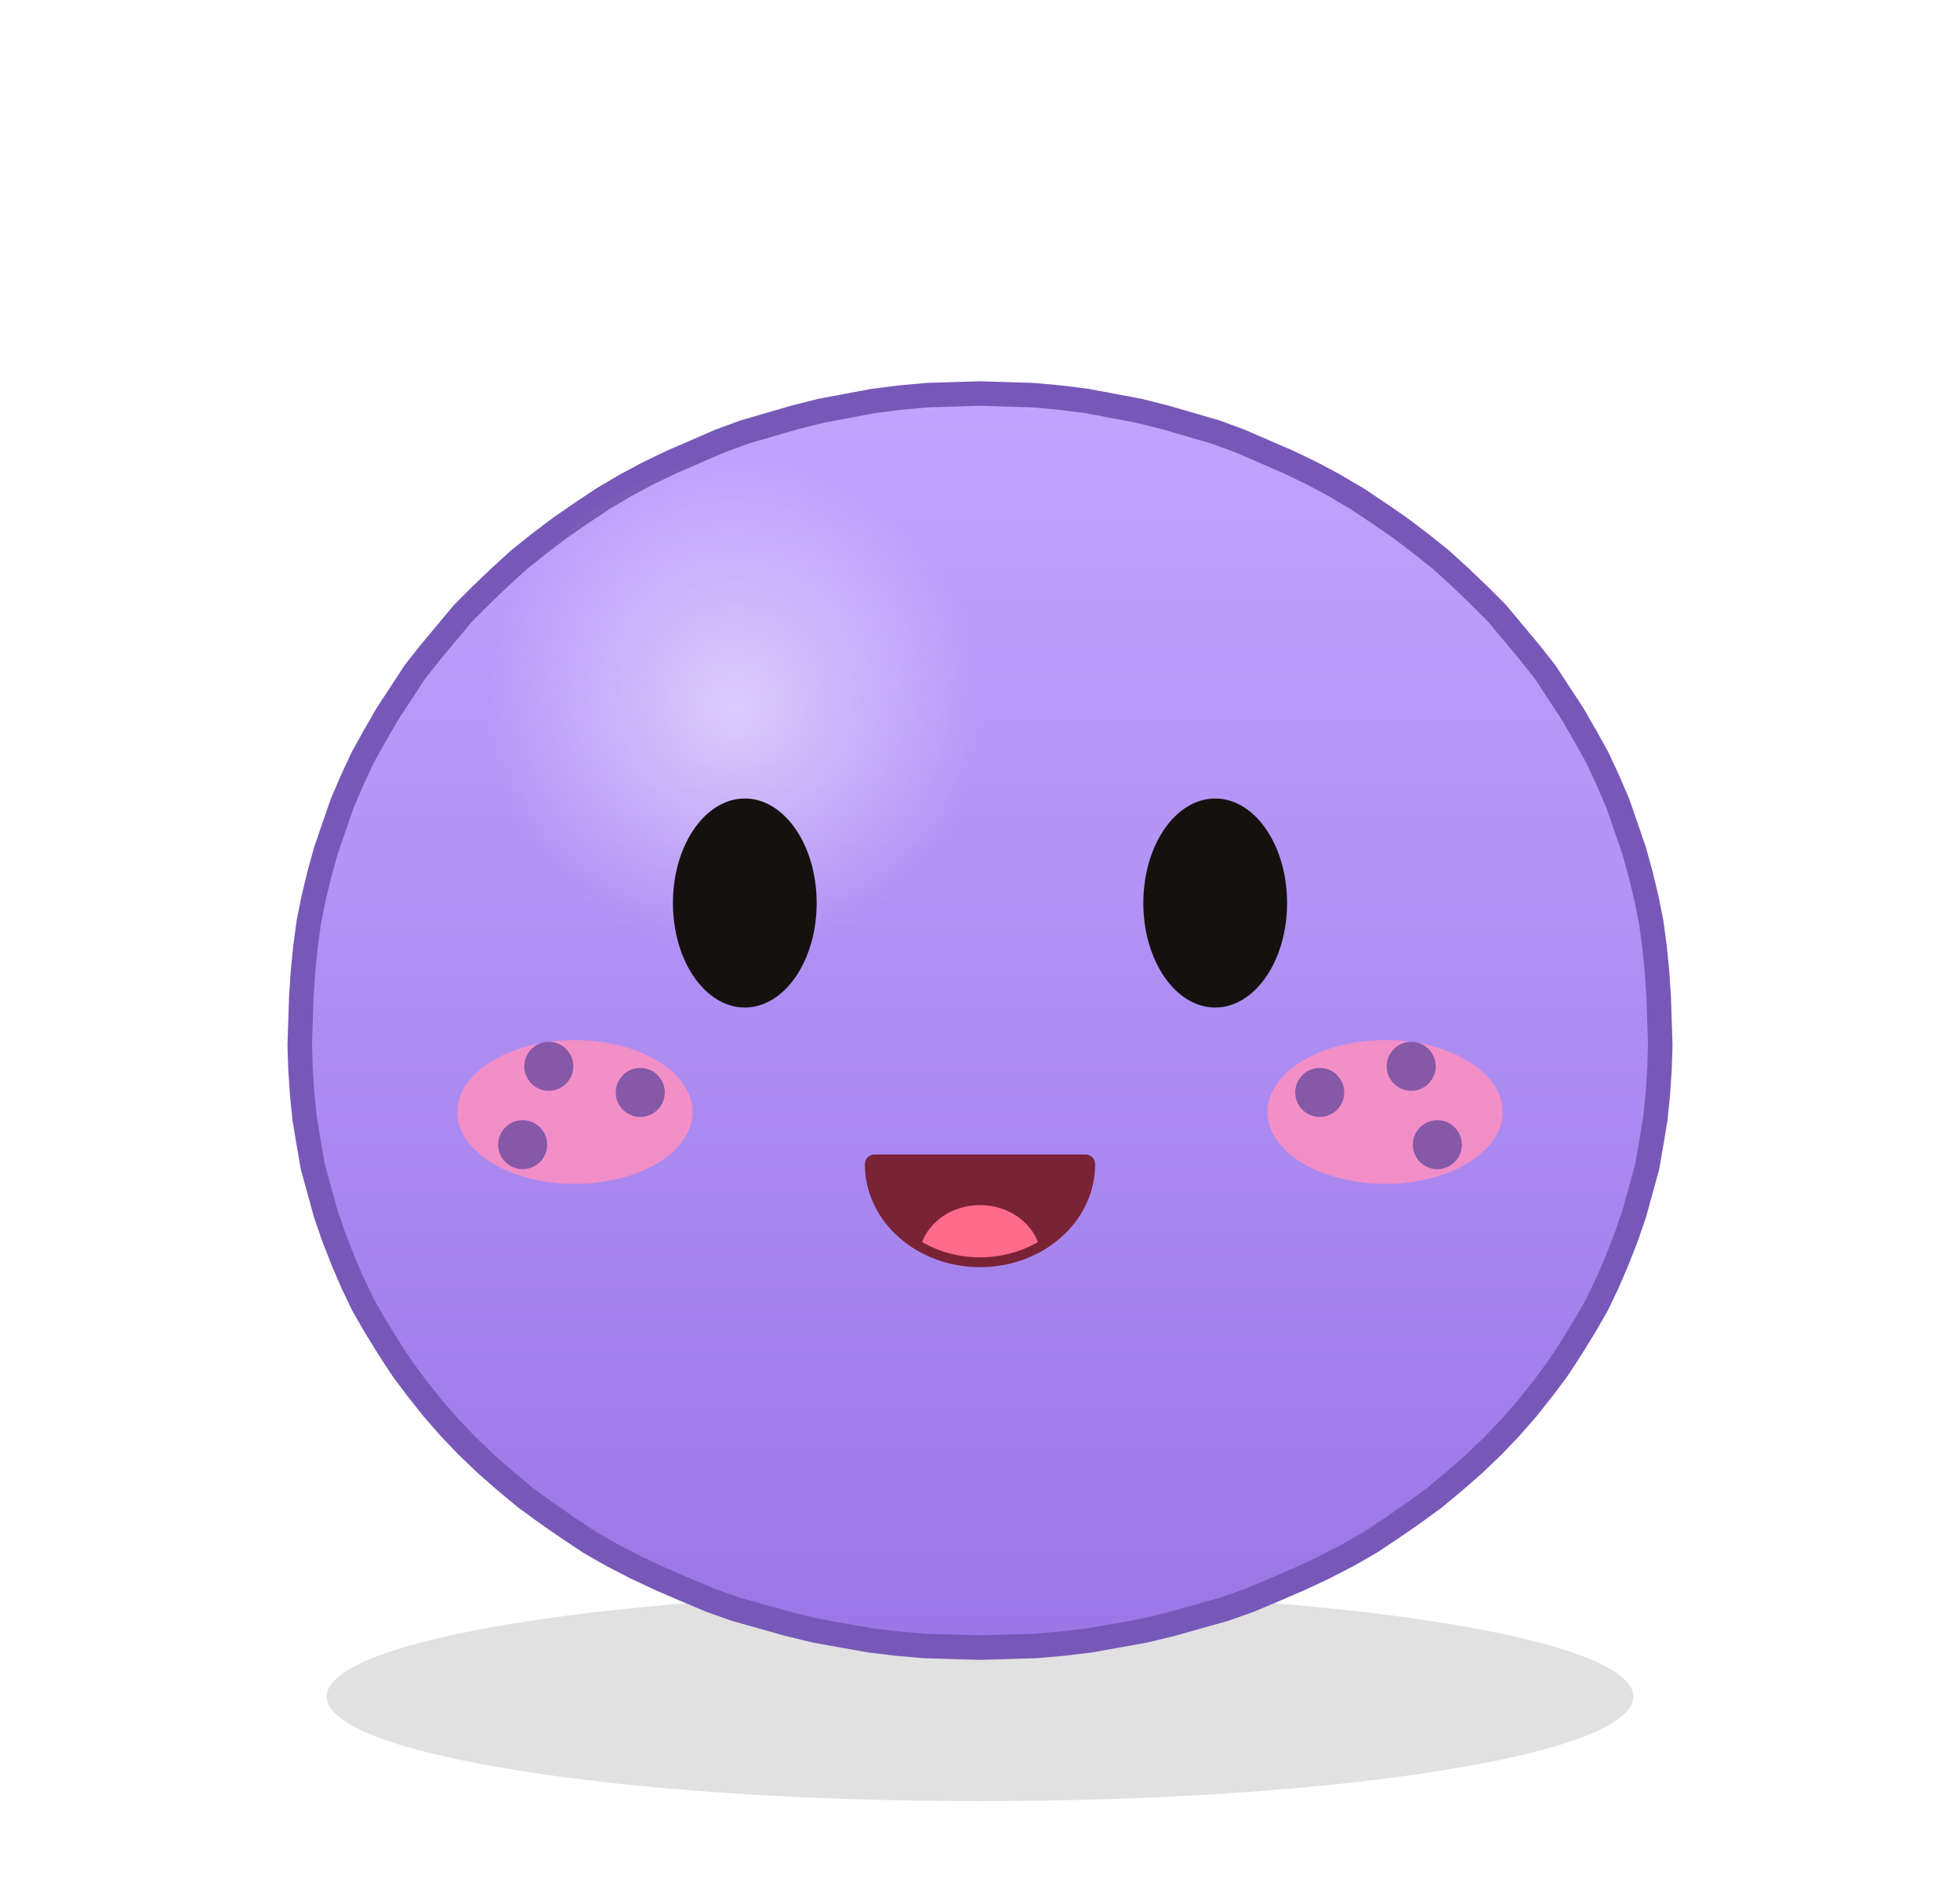
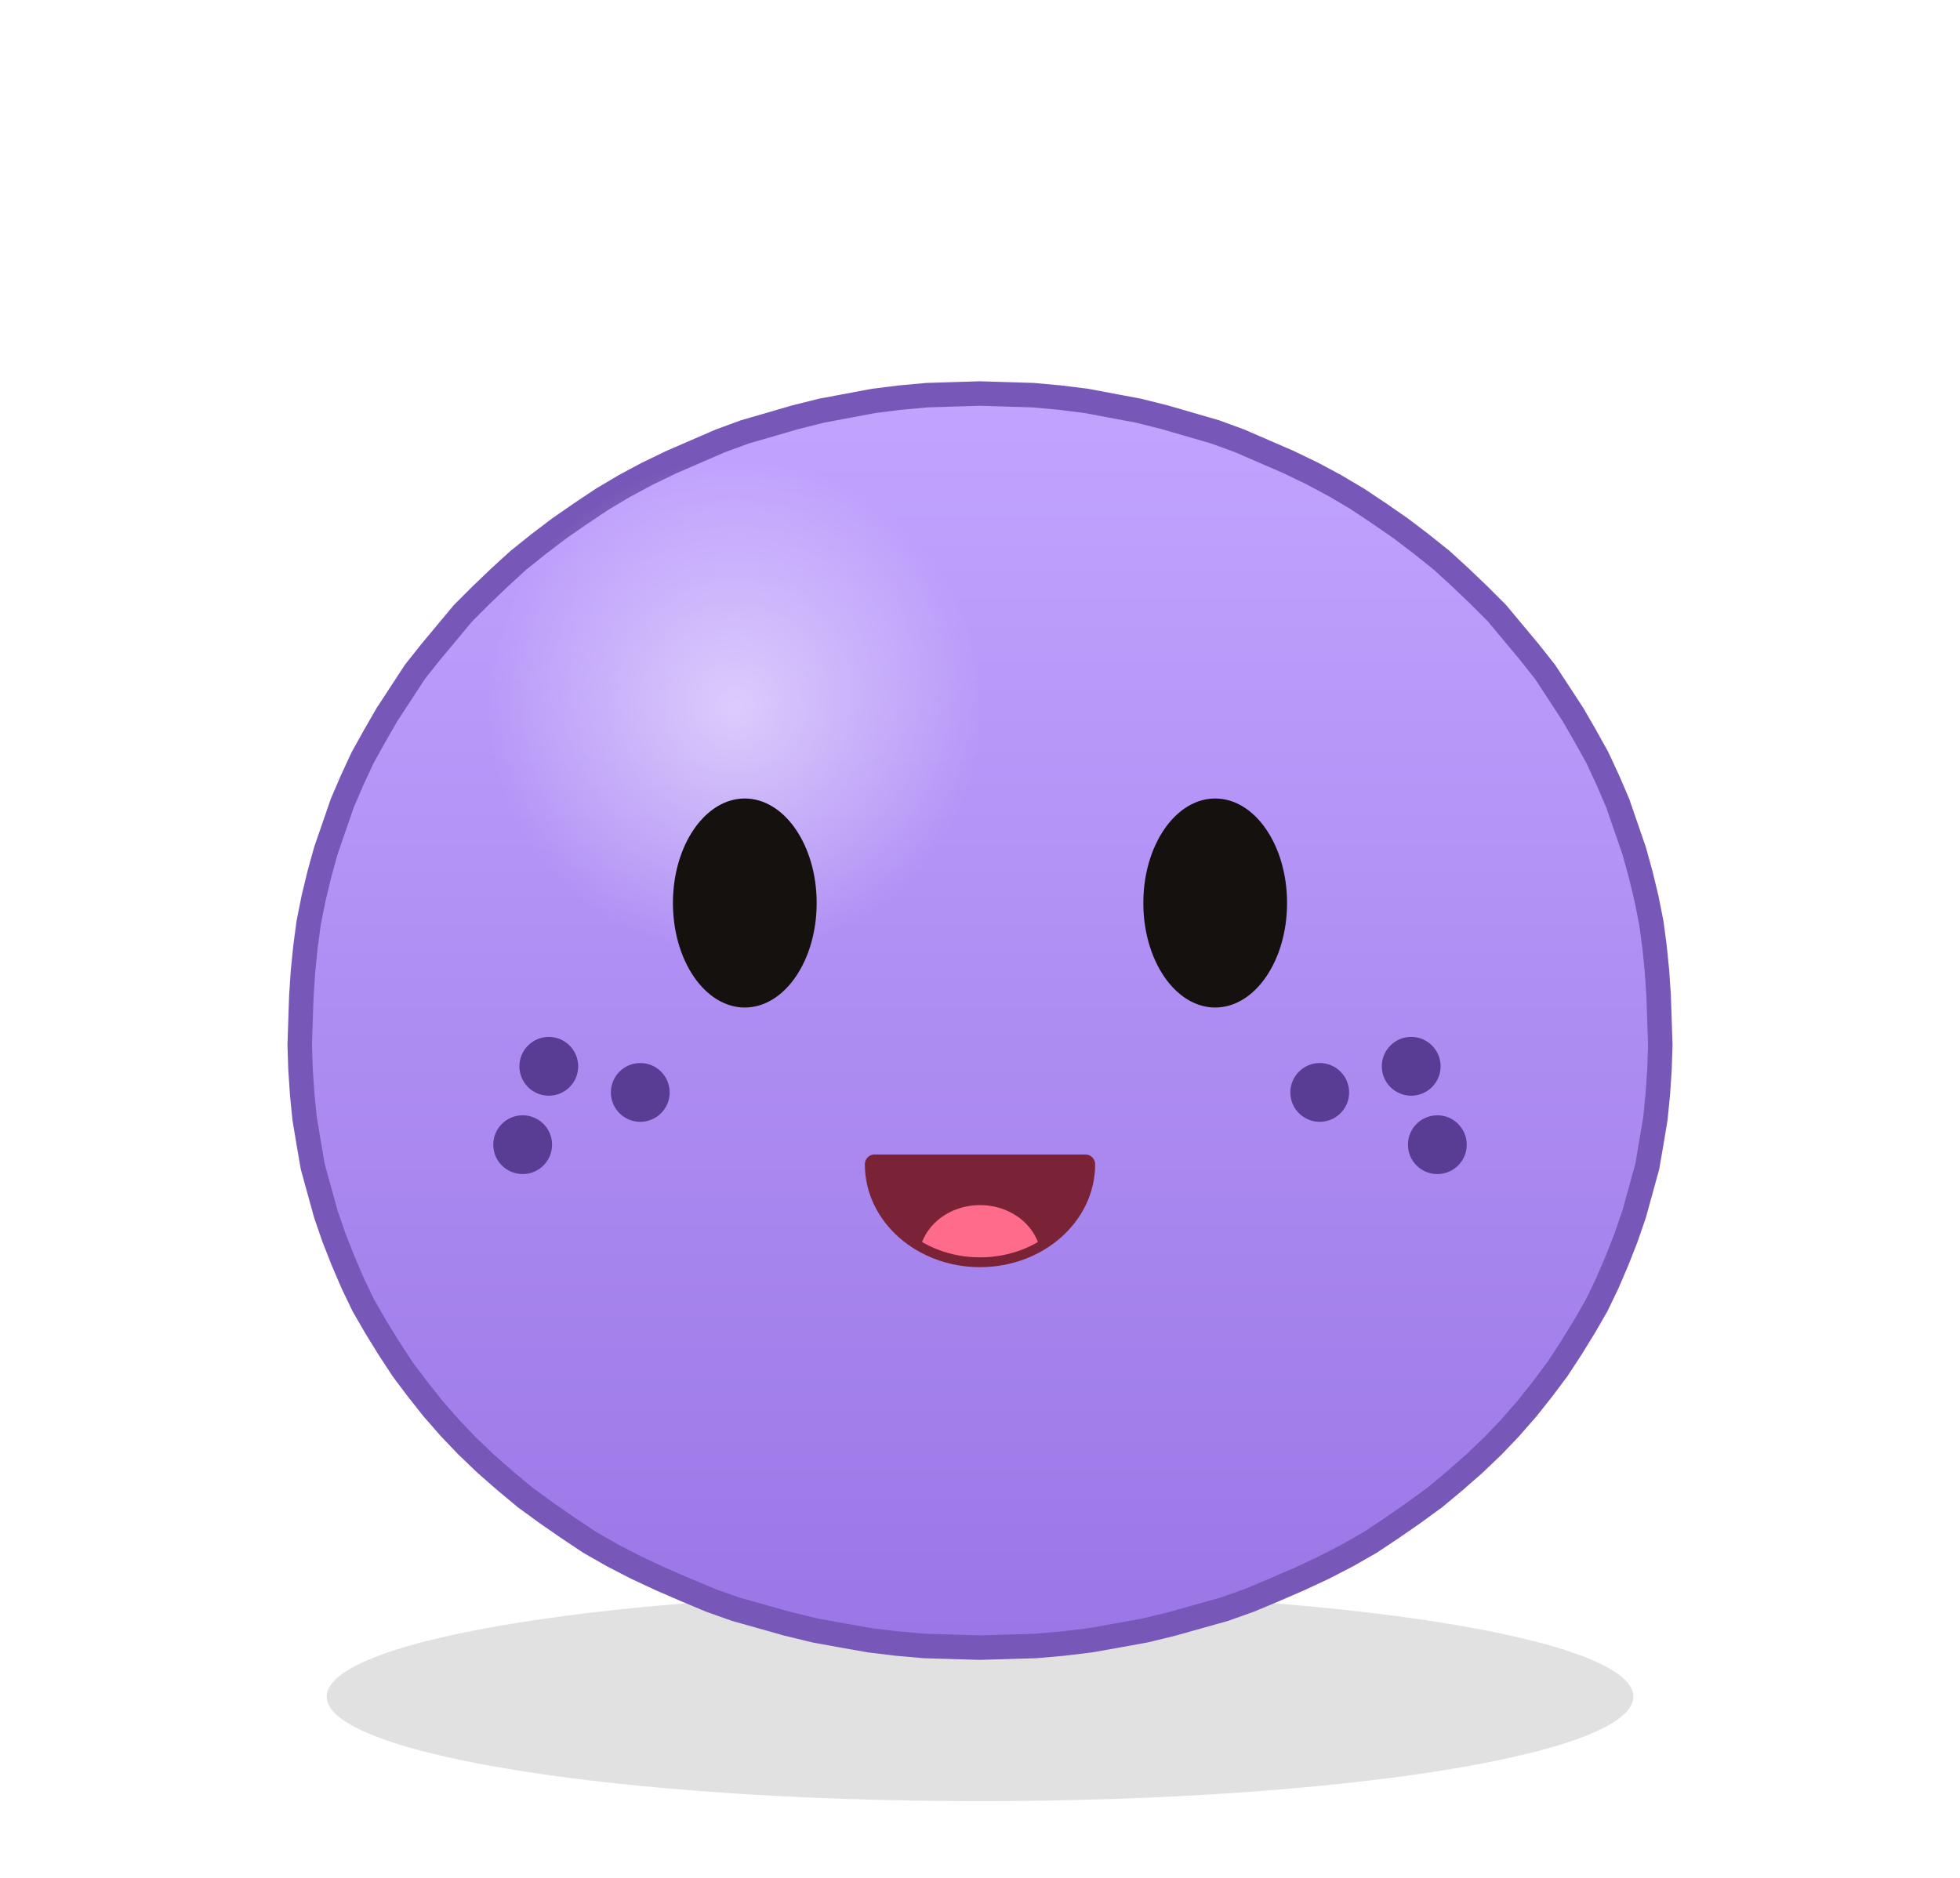
<svg xmlns="http://www.w3.org/2000/svg" viewBox="-120 -125 240 230" width="240" height="230">
  <defs>
    <linearGradient id="g" x1="0" y1="0" x2="0" y2="1">
      <stop offset="0" stop-color="#c2a4ff" />
      <stop offset="1" stop-color="#9a76e6" />
    </linearGradient>
    <radialGradient id="h" gradientUnits="userSpaceOnUse" cx="-30.0" cy="-38.4" r="30.4">
      <stop offset="0" stop-color="#fff" stop-opacity=".5" />
      <stop offset="1" stop-color="#fff" stop-opacity="0" />
    </radialGradient>
  </defs>
  <ellipse cx="0" cy="82.8" rx="80.0" ry="12.8" fill="#000" opacity=".12" />
  <path d="M83.2 0.0 L83.3 3.0 L83.2 6.0 L83.0 9.0 L82.7 12.0 L82.2 15.0 L81.7 17.9 L80.9 20.8 L80.1 23.7 L79.1 26.6 L78.0 29.4 L76.8 32.2 L75.5 34.9 L74.0 37.5 L72.4 40.1 L70.7 42.7 L68.9 45.1 L67.0 47.5 L64.9 49.9 L62.8 52.1 L60.5 54.3 L58.1 56.4 L55.7 58.4 L53.1 60.3 L50.5 62.1 L47.8 63.9 L45.0 65.5 L42.1 67.0 L39.1 68.4 L36.1 69.7 L33.0 71.0 L29.9 72.1 L26.7 73.0 L23.5 73.9 L20.2 74.7 L16.9 75.3 L13.5 75.9 L10.2 76.3 L6.8 76.6 L3.4 76.7 L0.0 76.8 L-3.4 76.7 L-6.8 76.6 L-10.2 76.3 L-13.5 75.9 L-16.9 75.3 L-20.2 74.7 L-23.5 73.9 L-26.7 73.0 L-29.9 72.1 L-33.0 71.0 L-36.1 69.7 L-39.1 68.4 L-42.1 67.0 L-45.0 65.5 L-47.8 63.9 L-50.5 62.1 L-53.1 60.3 L-55.7 58.4 L-58.1 56.4 L-60.5 54.3 L-62.8 52.1 L-64.9 49.9 L-67.0 47.5 L-68.9 45.1 L-70.7 42.7 L-72.4 40.1 L-74.0 37.5 L-75.5 34.9 L-76.8 32.2 L-78.0 29.4 L-79.1 26.6 L-80.1 23.7 L-80.9 20.8 L-81.7 17.9 L-82.2 15.0 L-82.7 12.0 L-83.0 9.0 L-83.2 6.0 L-83.3 3.0 L-83.2 0.0 L-83.1 -3.0 L-82.9 -6.0 L-82.6 -9.0 L-82.2 -12.0 L-81.6 -15.0 L-80.9 -17.9 L-80.1 -20.8 L-79.1 -23.7 L-78.1 -26.6 L-76.9 -29.4 L-75.6 -32.2 L-74.1 -34.9 L-72.6 -37.5 L-70.9 -40.1 L-69.2 -42.7 L-67.3 -45.1 L-65.3 -47.5 L-63.3 -49.9 L-61.1 -52.1 L-58.8 -54.3 L-56.5 -56.4 L-54.0 -58.4 L-51.5 -60.3 L-48.9 -62.1 L-46.2 -63.9 L-43.5 -65.5 L-40.7 -67.0 L-37.8 -68.4 L-34.8 -69.7 L-31.8 -71.0 L-28.8 -72.1 L-25.7 -73.0 L-22.6 -73.9 L-19.4 -74.7 L-16.2 -75.3 L-13.0 -75.9 L-9.8 -76.3 L-6.5 -76.6 L-3.3 -76.7 L-0.0 -76.8 L3.3 -76.7 L6.5 -76.6 L9.8 -76.3 L13.0 -75.9 L16.2 -75.3 L19.4 -74.7 L22.6 -73.9 L25.7 -73.0 L28.8 -72.1 L31.8 -71.0 L34.8 -69.7 L37.8 -68.4 L40.7 -67.0 L43.5 -65.5 L46.2 -63.9 L48.9 -62.1 L51.5 -60.3 L54.0 -58.4 L56.5 -56.4 L58.8 -54.3 L61.1 -52.1 L63.3 -49.9 L65.3 -47.5 L67.3 -45.1 L69.2 -42.7 L70.9 -40.1 L72.6 -37.5 L74.1 -34.9 L75.6 -32.2 L76.9 -29.4 L78.1 -26.6 L79.1 -23.7 L80.1 -20.8 L80.9 -17.9 L81.6 -15.0 L82.2 -12.0 L82.6 -9.0 L82.9 -6.0 L83.1 -3.0Z" fill="url(#g)" stroke="#7758b8" stroke-width="3" />
  <path d="M83.2 0.0 L83.3 3.0 L83.2 6.0 L83.0 9.0 L82.7 12.0 L82.2 15.0 L81.7 17.9 L80.9 20.8 L80.1 23.7 L79.1 26.6 L78.0 29.4 L76.8 32.2 L75.5 34.9 L74.0 37.5 L72.4 40.1 L70.7 42.7 L68.9 45.1 L67.0 47.5 L64.9 49.9 L62.8 52.1 L60.5 54.3 L58.1 56.4 L55.7 58.4 L53.1 60.3 L50.5 62.1 L47.8 63.9 L45.0 65.5 L42.1 67.0 L39.1 68.4 L36.1 69.7 L33.0 71.0 L29.9 72.1 L26.7 73.0 L23.5 73.9 L20.2 74.7 L16.9 75.3 L13.5 75.9 L10.2 76.3 L6.8 76.6 L3.4 76.7 L0.0 76.8 L-3.4 76.7 L-6.8 76.6 L-10.2 76.3 L-13.5 75.9 L-16.9 75.3 L-20.2 74.7 L-23.5 73.9 L-26.7 73.0 L-29.9 72.1 L-33.0 71.0 L-36.1 69.7 L-39.1 68.4 L-42.1 67.0 L-45.0 65.5 L-47.8 63.9 L-50.5 62.1 L-53.1 60.3 L-55.7 58.4 L-58.1 56.4 L-60.5 54.3 L-62.8 52.1 L-64.9 49.9 L-67.0 47.5 L-68.9 45.1 L-70.7 42.7 L-72.4 40.1 L-74.0 37.5 L-75.5 34.9 L-76.8 32.2 L-78.0 29.4 L-79.1 26.6 L-80.1 23.7 L-80.9 20.8 L-81.7 17.9 L-82.2 15.0 L-82.7 12.0 L-83.0 9.0 L-83.2 6.0 L-83.3 3.0 L-83.2 0.0 L-83.1 -3.0 L-82.9 -6.0 L-82.6 -9.0 L-82.2 -12.0 L-81.6 -15.0 L-80.9 -17.9 L-80.1 -20.8 L-79.1 -23.7 L-78.1 -26.6 L-76.9 -29.4 L-75.6 -32.2 L-74.1 -34.9 L-72.6 -37.5 L-70.9 -40.1 L-69.2 -42.7 L-67.3 -45.1 L-65.3 -47.5 L-63.3 -49.9 L-61.1 -52.1 L-58.8 -54.3 L-56.5 -56.4 L-54.0 -58.4 L-51.5 -60.3 L-48.9 -62.1 L-46.2 -63.9 L-43.5 -65.5 L-40.7 -67.0 L-37.8 -68.4 L-34.8 -69.7 L-31.8 -71.0 L-28.8 -72.1 L-25.7 -73.0 L-22.6 -73.9 L-19.4 -74.7 L-16.2 -75.3 L-13.0 -75.9 L-9.8 -76.3 L-6.5 -76.6 L-3.3 -76.7 L-0.0 -76.8 L3.3 -76.7 L6.5 -76.6 L9.8 -76.3 L13.0 -75.9 L16.2 -75.3 L19.4 -74.7 L22.6 -73.9 L25.7 -73.0 L28.8 -72.1 L31.8 -71.0 L34.8 -69.7 L37.8 -68.4 L40.7 -67.0 L43.5 -65.5 L46.2 -63.9 L48.9 -62.1 L51.5 -60.3 L54.0 -58.4 L56.5 -56.4 L58.8 -54.3 L61.1 -52.1 L63.3 -49.9 L65.3 -47.5 L67.3 -45.1 L69.2 -42.7 L70.9 -40.1 L72.6 -37.5 L74.1 -34.9 L75.6 -32.2 L76.9 -29.4 L78.1 -26.6 L79.1 -23.7 L80.1 -20.8 L80.9 -17.9 L81.6 -15.0 L82.2 -12.0 L82.6 -9.0 L82.9 -6.0 L83.1 -3.0Z" fill="url(#h)" />
  <g transform="translate(0 22)" />
-   <ellipse cx="-49.6" cy="11.2" rx="14.4" ry="8.8" fill="#ff8fc0" opacity=".85" />
-   <circle cx="-41.6" cy="8.8" r="3.0" fill="#62459e" opacity=".75" />
-   <circle cx="-52.8" cy="5.6" r="3.0" fill="#62459e" opacity=".75" />
-   <circle cx="-56.0" cy="15.2" r="3.0" fill="#62459e" opacity=".75" />
-   <ellipse cx="49.6" cy="11.2" rx="14.4" ry="8.8" fill="#ff8fc0" opacity=".85" />
-   <circle cx="41.6" cy="8.8" r="3.0" fill="#62459e" opacity=".75" />
-   <circle cx="52.8" cy="5.6" r="3.0" fill="#62459e" opacity=".75" />
-   <circle cx="56.0" cy="15.2" r="3.0" fill="#62459e" opacity=".75" />
+   <circle cx="-41.6" cy="8.8" r="3.6" fill="#593d94" />
+   <circle cx="-52.8" cy="5.6" r="3.6" fill="#593d94" />
+   <circle cx="-56.0" cy="15.2" r="3.6" fill="#593d94" />
+   <circle cx="41.6" cy="8.8" r="3.6" fill="#593d94" />
+   <circle cx="52.8" cy="5.6" r="3.6" fill="#593d94" />
+   <circle cx="56.0" cy="15.2" r="3.6" fill="#593d94" />
  <ellipse cx="-28.8" cy="-14.4" rx="8.8" ry="12.8" fill="#15110f" />
  <ellipse cx="28.8" cy="-14.4" rx="8.8" ry="12.8" fill="#15110f" />
  <clipPath id="m">
    <path d="M-12.9 17.6 A12.9 11.4 0 0 0 12.9 17.6Z" />
  </clipPath>
  <path d="M-12.9 17.6 A12.9 11.4 0 0 0 12.9 17.6Z" fill="#7a2236" stroke="#7a2236" stroke-width="2.4" stroke-linejoin="round" />
  <ellipse clip-path="url(#m)" cx="0" cy="29.3" rx="7.5" ry="6.7" fill="#ff6b8a" />
</svg>
